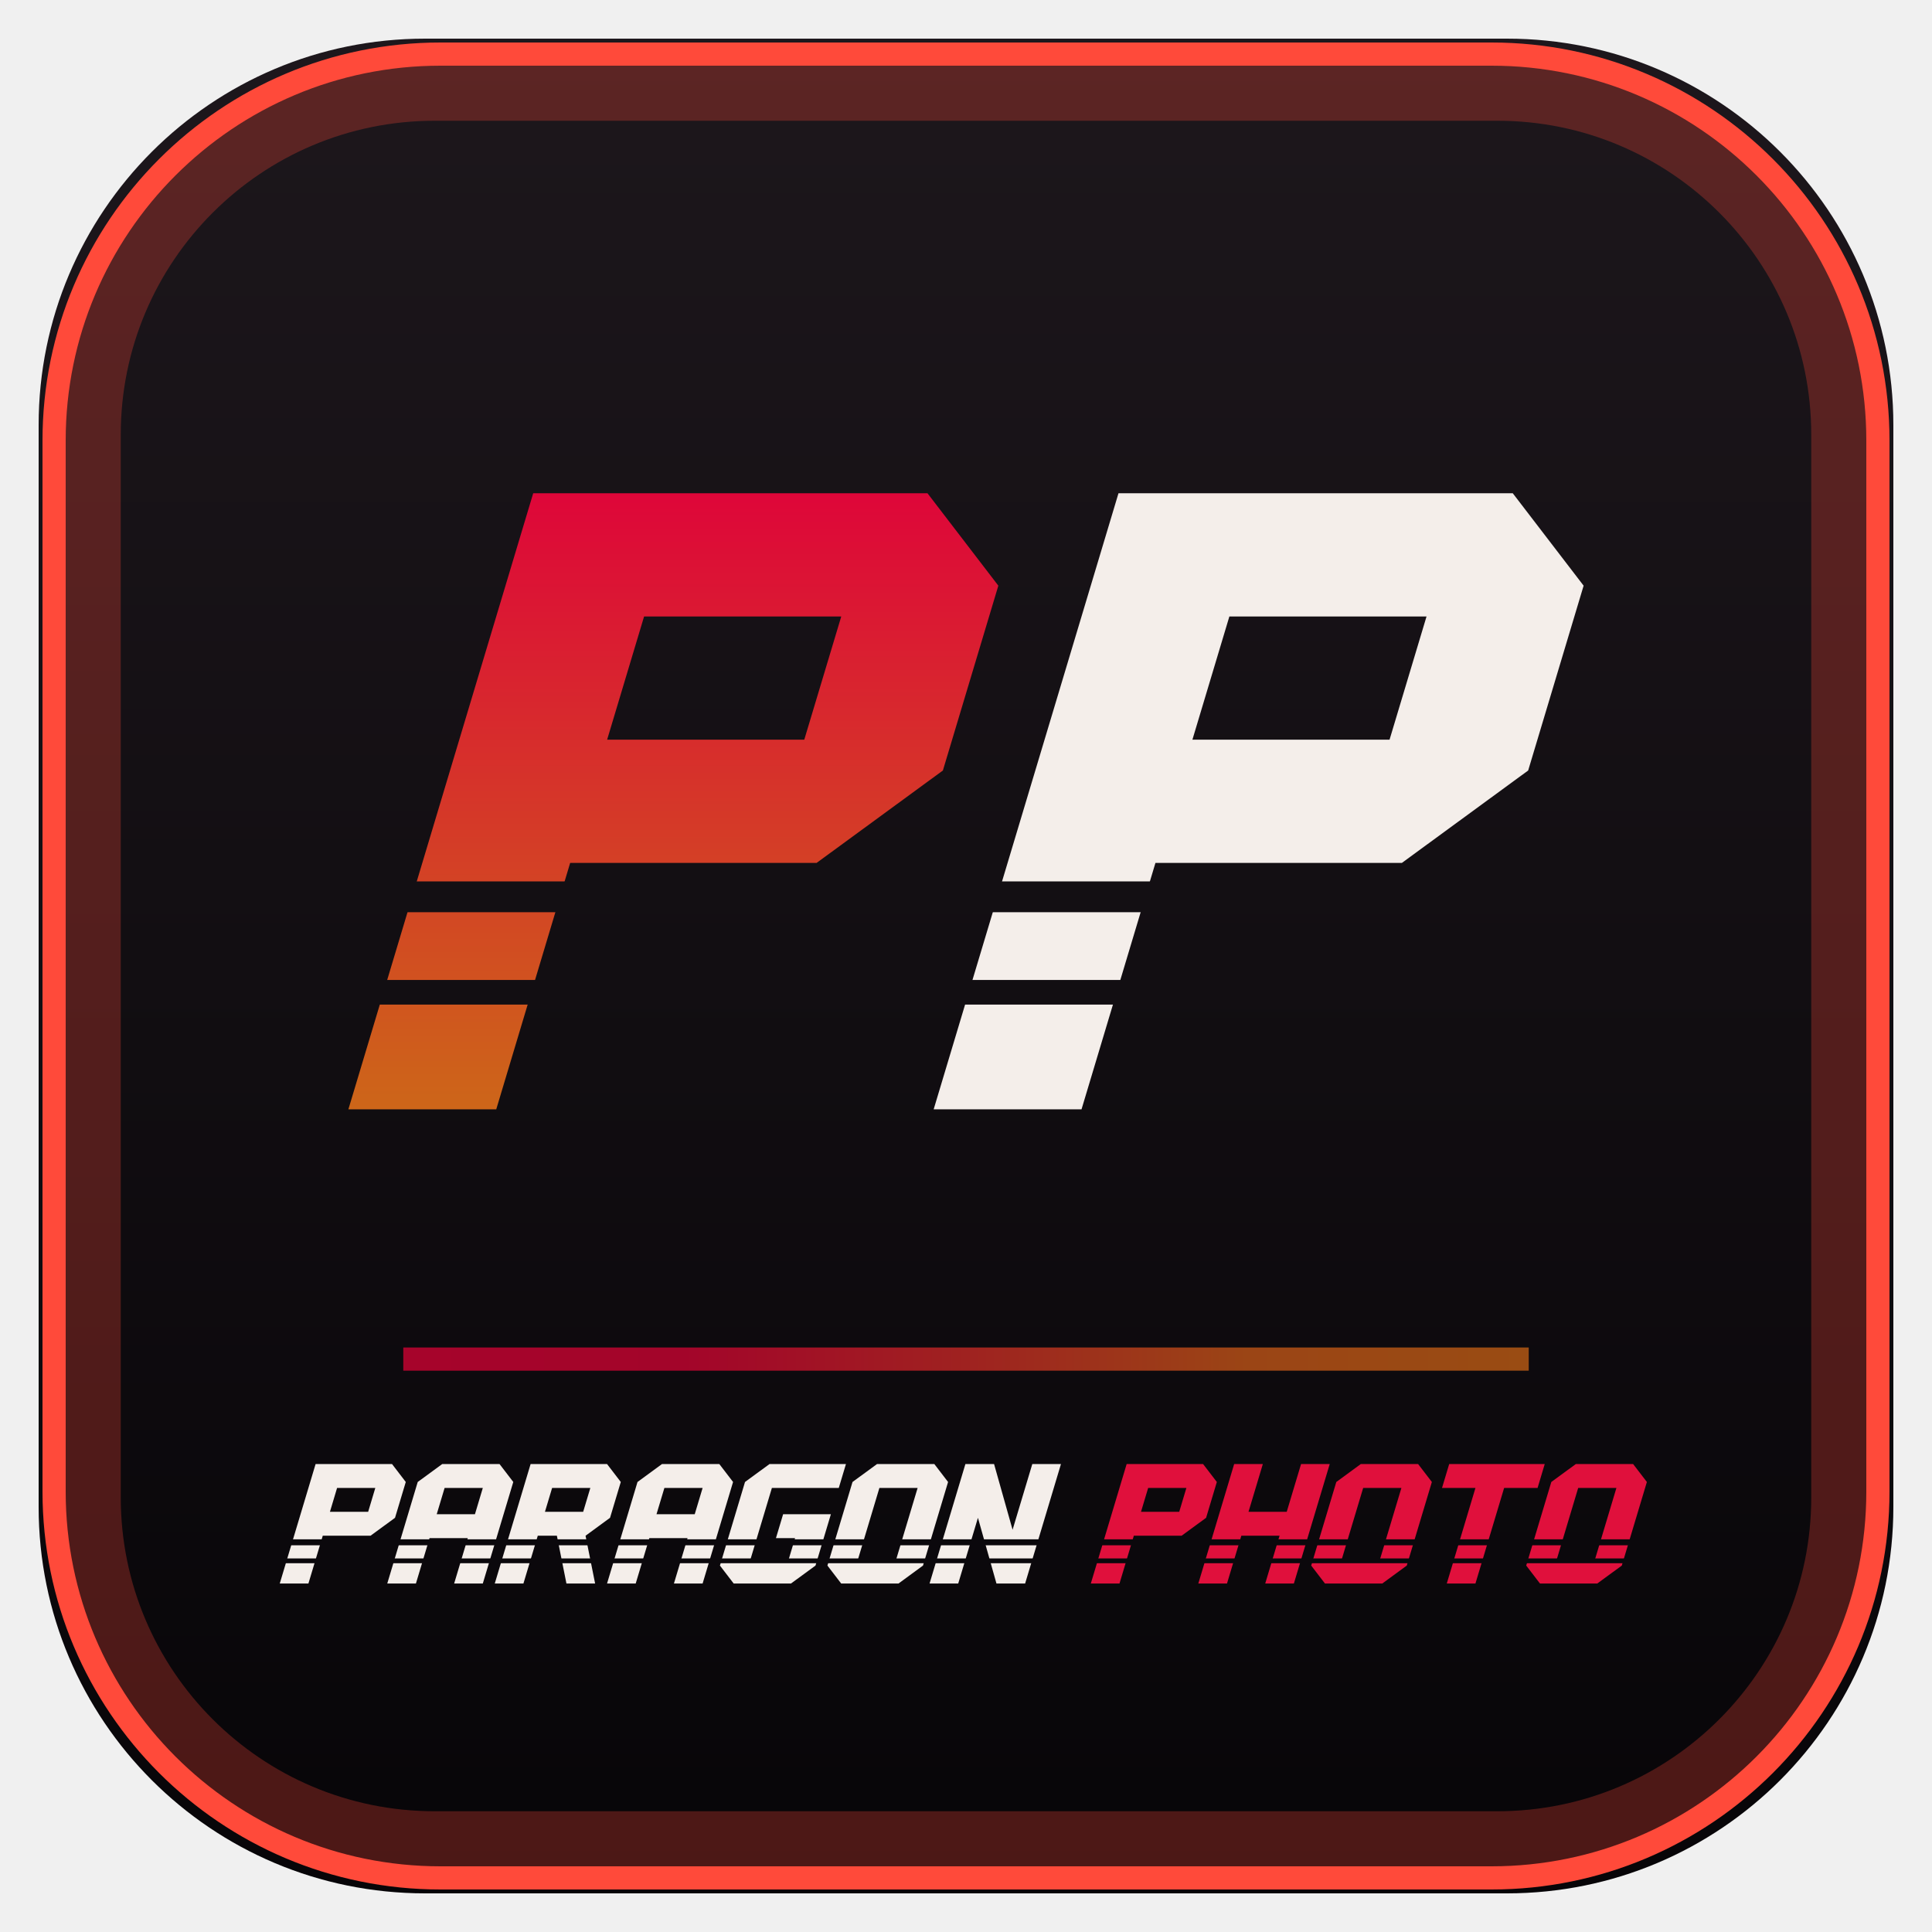
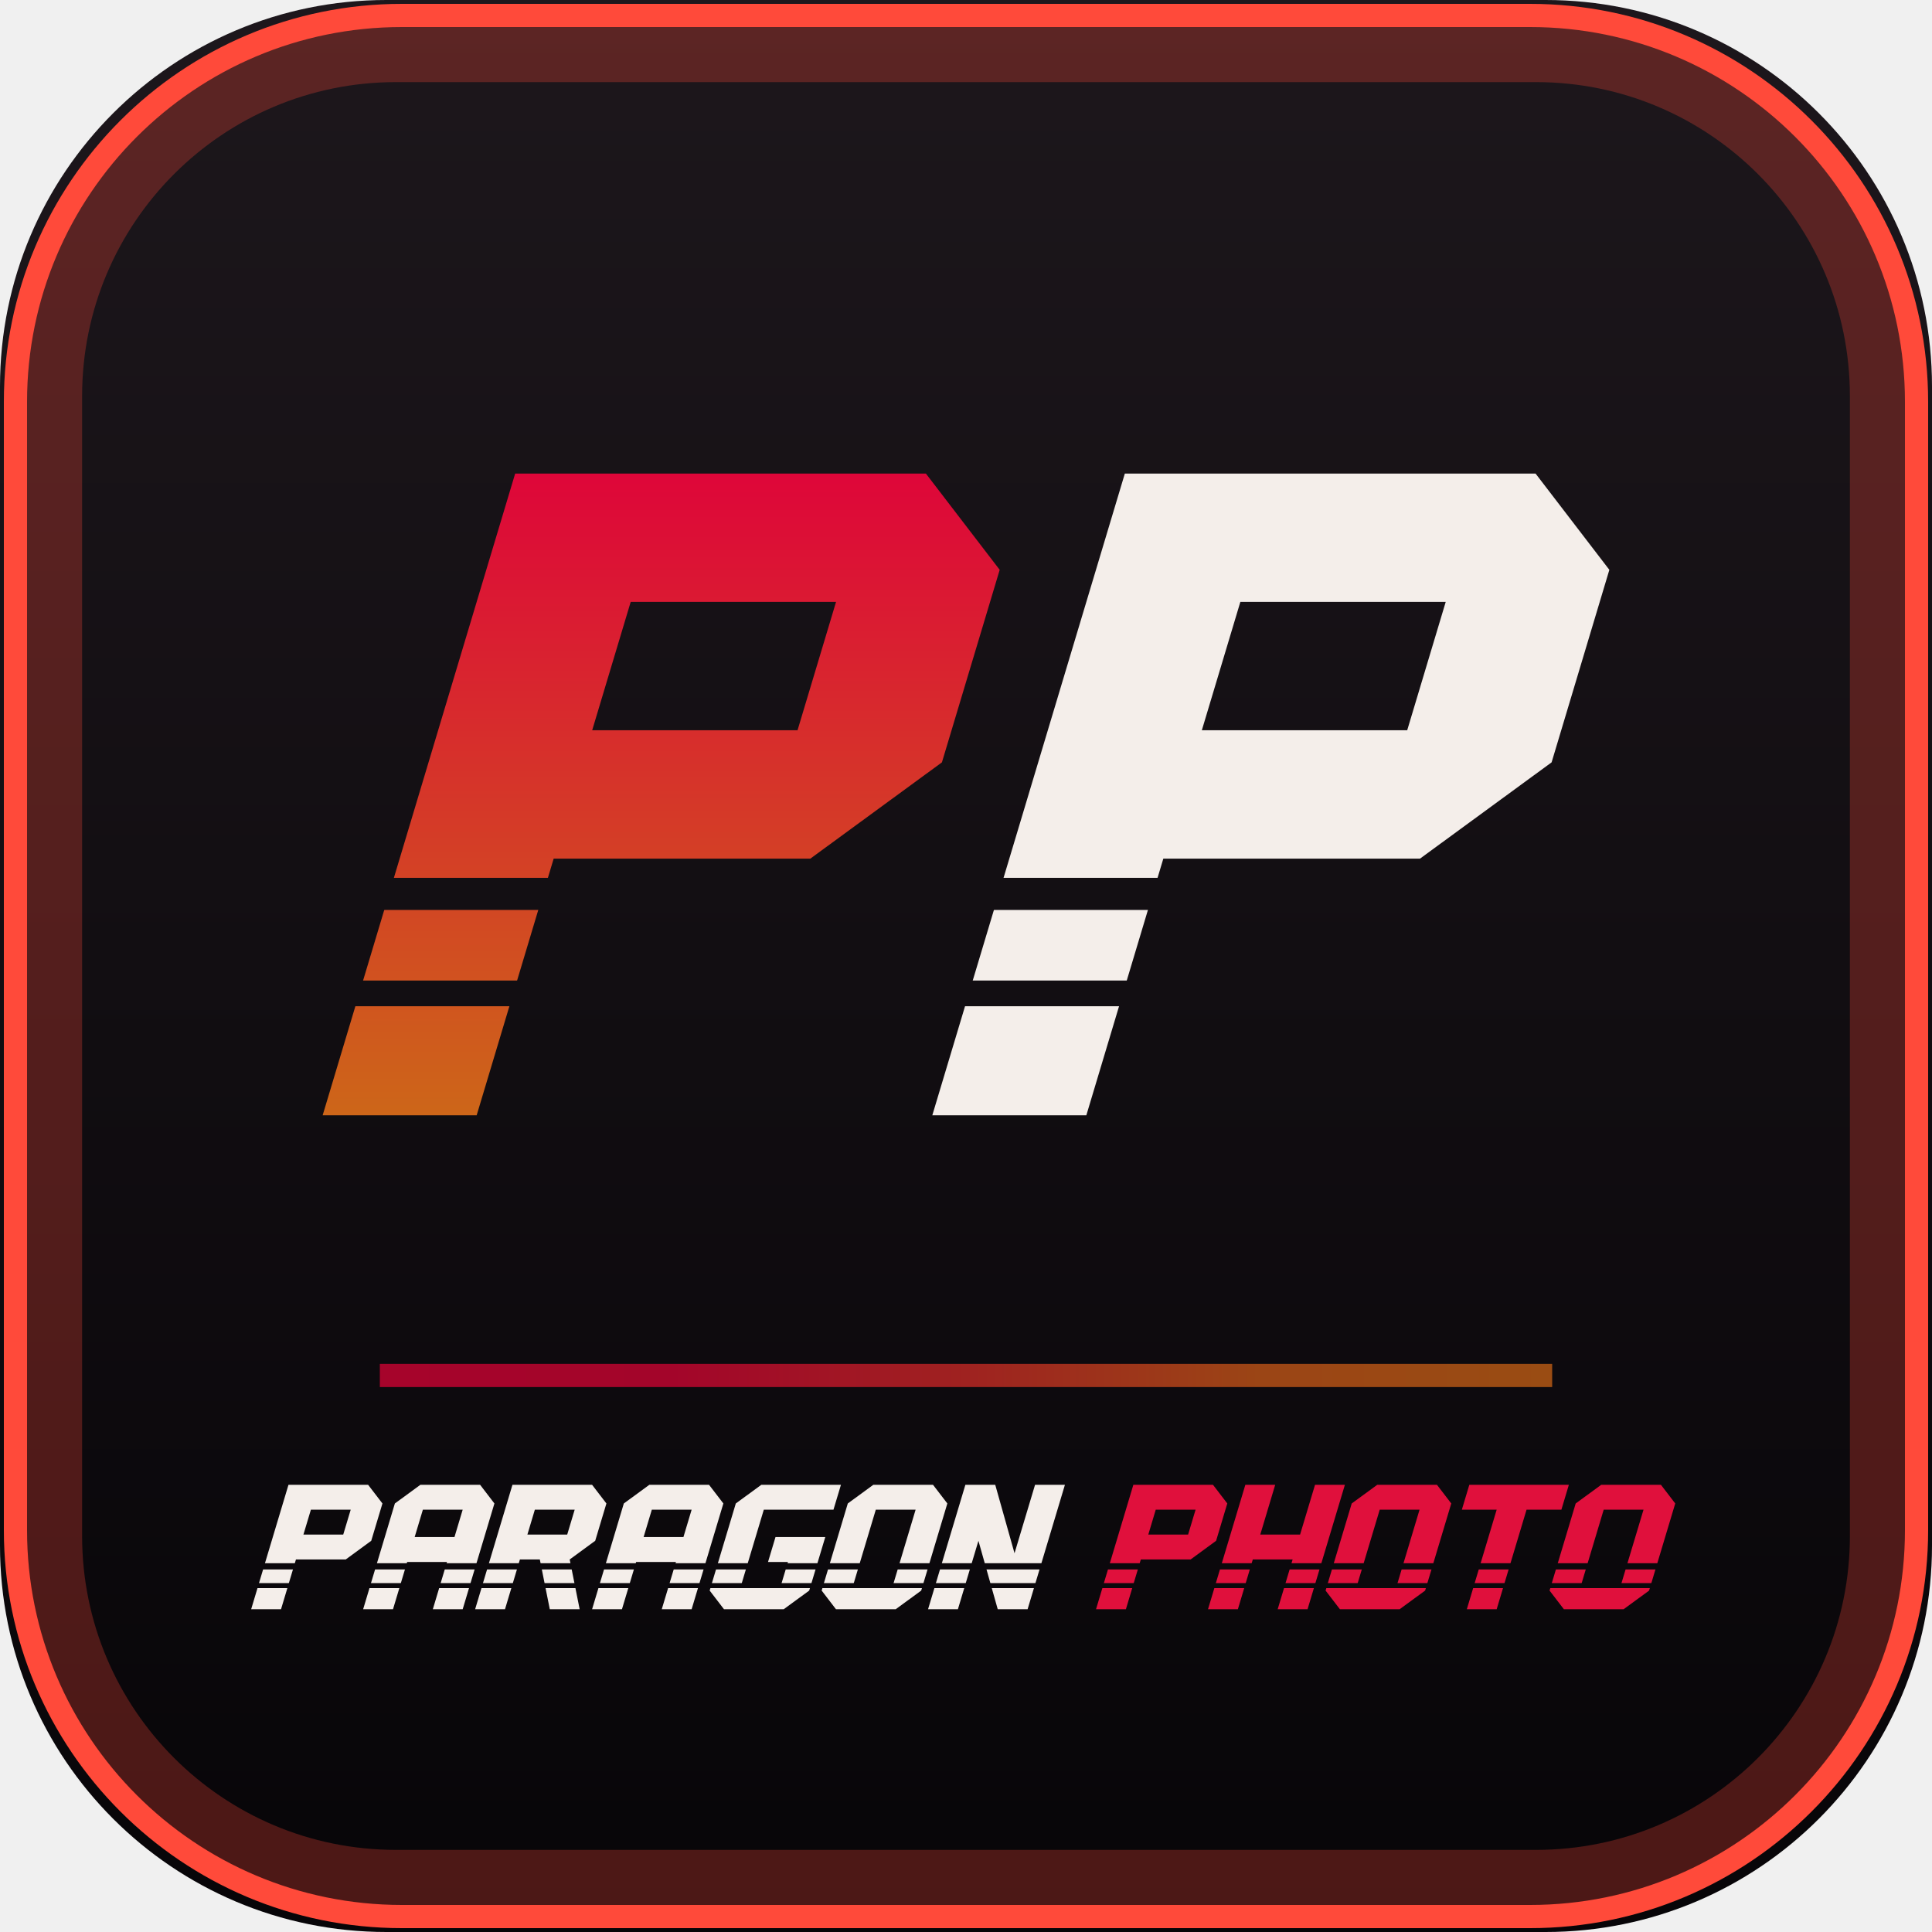
<svg xmlns="http://www.w3.org/2000/svg" viewBox="0 0 1024 1024" width="1024" height="1024">
  <defs>
-     <linearGradient id="tile" x1="0" y1="20.48" x2="0" y2="1003.52" gradientUnits="userSpaceOnUse">
+     <linearGradient id="tile" x1="0" y1="0.0" x2="0" y2="1024.0" gradientUnits="userSpaceOnUse">
      <stop offset="0" stop-color="#1d171c" />
      <stop offset="1" stop-color="#070508" />
    </linearGradient>
-     <linearGradient id="seven" x1="0" y1="261.44" x2="0" y2="587.97" gradientUnits="userSpaceOnUse">
+     <linearGradient id="seven" x1="0" y1="251.00" x2="0" y2="591.14" gradientUnits="userSpaceOnUse">
      <stop offset="0" stop-color="#de0639" />
      <stop offset="1" stop-color="#cd6619" />
    </linearGradient>
    <mask id="cuts">
      <rect width="1024.0" height="1024.0" fill="white" />
-       <rect x="0" y="467.16" width="1024.0" height="16.33" fill="black" />
-       <rect x="0" y="519.40" width="1024.0" height="13.06" fill="black" />
+       <rect x="0" y="465.29" width="1024.0" height="17.01" fill="black" />
+       <rect x="0" y="519.71" width="1024.0" height="13.61" fill="black" />
    </mask>
-     <linearGradient id="neon" x1="213.75" y1="0" x2="810.25" y2="0" gradientUnits="userSpaceOnUse">
+     <linearGradient id="neon" x1="201.32" y1="0" x2="822.68" y2="0" gradientUnits="userSpaceOnUse">
      <stop offset="0.0" stop-color="#a6042b" />
      <stop offset="0.25" stop-color="#a3052a" />
      <stop offset="0.5" stop-color="#9f2220" />
      <stop offset="0.75" stop-color="#9b4515" />
      <stop offset="1.0" stop-color="#9a4c13" />
    </linearGradient>
  </defs>
-   <rect x="20.48" y="20.48" width="983.04" height="983.04" rx="204.8" fill="url(#tile)" />
-   <rect x="46.08" y="46.08" width="931.84" height="931.84" rx="184.32" fill="none" stroke="#ff4a3a" stroke-opacity="0.28" stroke-width="35.84" />
-   <rect x="28.672" y="28.672" width="966.656" height="966.656" rx="204.8" fill="none" stroke="#ff4a3a" stroke-width="12.288" />
+   <rect x="0.0" y="0.0" width="1024.0" height="1024.0" rx="204.8" fill="url(#tile)" />
+   <rect x="25.6" y="25.6" width="972.8" height="972.8" rx="184.32" fill="none" stroke="#ff4a3a" stroke-opacity="0.28" stroke-width="35.84" />
+   <rect x="8.192" y="8.192" width="1007.616" height="1007.616" rx="204.8" fill="none" stroke="#ff4a3a" stroke-width="12.288" />
  <g mask="url(#cuts)" fill-rule="evenodd">
-     <path fill="url(#seven)" d="M282.61,261.44 L491.59,261.44 L529.14,310.42 L499.75,408.38 L432.82,457.36 L302.20,457.36 L263.02,587.97 L184.65,587.97 Z M341.38,326.75 L445.88,326.75 L426.28,392.05 L321.79,392.05 Z" />
-     <path fill="#f4eeea" d="M592.82,261.44 L801.80,261.44 L839.35,310.42 L809.96,408.38 L743.02,457.36 L612.41,457.36 L573.23,587.97 L494.86,587.97 Z M651.59,326.75 L756.09,326.75 L736.49,392.05 L632.00,392.05 Z" />
+     <path fill="url(#seven)" d="M273.05,251.00 L490.74,251.00 L529.86,302.02 L499.24,404.06 L429.52,455.08 L293.46,455.08 L252.64,591.14 L171.01,591.14 Z M334.28,319.03 L443.12,319.03 L422.71,387.05 L313.87,387.05 Z" />
+     <path fill="#f4eeea" d="M596.19,251.00 L813.88,251.00 L852.99,302.02 L822.38,404.06 L752.65,455.08 L616.59,455.08 L575.78,591.14 L494.14,591.14 Z M657.41,319.03 L766.26,319.03 L745.85,387.05 L637.00,387.05 Z" />
  </g>
-   <rect x="213.75" y="714.20" width="596.51" height="12.29" fill="url(#neon)" />
+   <rect x="201.32" y="722.88" width="621.36" height="12.29" fill="url(#neon)" />
  <mask id="wordcuts">
    <rect width="1024.0" height="1024.0" fill="white" />
-     <rect x="0" y="815.87" width="1024.0" height="3.17" fill="black" />
-     <rect x="0" y="826.00" width="1024.0" height="2.53" fill="black" />
+     <rect x="0" y="828.53" width="1024.0" height="3.30" fill="black" />
+     <rect x="0" y="839.08" width="1024.0" height="2.64" fill="black" />
  </mask>
-   <path mask="url(#wordcuts)" fill-rule="evenodd" fill="#f4eeea" d="M167.27,775.98 L207.79,775.98 L215.07,785.48 L209.37,804.47 L196.39,813.97 L171.07,813.97 L163.47,839.29 L148.28,839.29 Z M178.66,788.64 L198.92,788.64 L195.13,801.30 L174.87,801.30 Z" />
-   <path mask="url(#wordcuts)" fill-rule="evenodd" fill="#f4eeea" d="M205.26,839.29 L221.40,785.48 L234.38,775.98 L264.77,775.98 L272.05,785.48 L255.90,839.29 L240.71,839.29 L247.93,815.23 L227.67,815.23 L220.45,839.29 Z M235.65,788.64 L255.90,788.64 L251.73,802.57 L231.47,802.57 Z" />
-   <path mask="url(#wordcuts)" fill-rule="evenodd" fill="#f4eeea" d="M281.23,775.98 L321.75,775.98 L329.03,785.48 L323.33,804.47 L310.35,813.97 L285.03,813.97 L277.43,839.29 L262.24,839.29 Z M295.16,813.97 L310.35,813.97 L315.42,839.29 L300.22,839.29 Z M292.63,788.64 L312.89,788.64 L309.09,801.30 L288.83,801.30 Z" />
-   <path mask="url(#wordcuts)" fill-rule="evenodd" fill="#f4eeea" d="M321.75,839.29 L337.89,785.48 L350.87,775.98 L381.26,775.98 L388.54,785.48 L372.40,839.29 L357.20,839.29 L364.42,815.23 L344.16,815.23 L336.94,839.29 Z M352.14,788.64 L372.40,788.64 L368.22,802.57 L347.96,802.57 Z" />
-   <path mask="url(#wordcuts)" fill-rule="evenodd" fill="#f4eeea" d="M407.85,775.98 L448.37,775.98 L444.57,788.64 L409.12,788.64 L397.72,826.63 L417.98,826.63 L421.40,815.23 L411.27,815.23 L415.07,802.57 L440.39,802.57 L432.23,829.79 L419.25,839.29 L388.86,839.29 L381.58,829.79 L394.87,785.48 Z" />
-   <path mask="url(#wordcuts)" fill-rule="evenodd" fill="#f4eeea" d="M464.83,775.98 L495.22,775.98 L502.50,785.48 L489.21,829.79 L476.23,839.29 L445.84,839.29 L438.56,829.79 L451.85,785.48 Z M466.10,788.64 L486.36,788.64 L474.96,826.63 L454.70,826.63 Z" />
-   <path mask="url(#wordcuts)" fill-rule="evenodd" fill="#f4eeea" d="M511.68,775.98 L526.88,775.98 L536.69,810.80 L547.14,775.98 L562.33,775.98 L543.34,839.29 L528.14,839.29 L518.33,804.47 L507.88,839.29 L492.69,839.29 Z" />
-   <path mask="url(#wordcuts)" fill-rule="evenodd" fill="#e0103c" d="M597.15,775.98 L637.67,775.98 L644.95,785.48 L639.26,804.47 L626.28,813.97 L600.95,813.97 L593.36,839.29 L578.16,839.29 Z M608.55,788.64 L628.81,788.64 L625.01,801.30 L604.75,801.30 Z" />
-   <path mask="url(#wordcuts)" fill-rule="evenodd" fill="#e0103c" d="M654.13,775.98 L669.33,775.98 L661.73,801.30 L681.99,801.30 L689.59,775.98 L704.78,775.98 L685.79,839.29 L670.60,839.29 L678.19,813.97 L657.93,813.97 L650.34,839.29 L635.14,839.29 Z" />
-   <path mask="url(#wordcuts)" fill-rule="evenodd" fill="#e0103c" d="M721.24,775.98 L751.63,775.98 L758.92,785.48 L745.62,829.79 L732.64,839.29 L702.25,839.29 L694.97,829.79 L708.27,785.48 Z M722.51,788.64 L742.77,788.64 L731.37,826.63 L711.11,826.63 Z" />
-   <path mask="url(#wordcuts)" fill-rule="evenodd" fill="#e0103c" d="M768.10,775.98 L818.74,775.98 L814.95,788.64 L797.22,788.64 L782.02,839.29 L766.83,839.29 L782.02,788.64 L764.30,788.64 Z" />
-   <path mask="url(#wordcuts)" fill-rule="evenodd" fill="#e0103c" d="M835.21,775.98 L865.59,775.98 L872.88,785.48 L859.58,829.79 L846.60,839.29 L816.21,839.29 L808.93,829.79 L822.23,785.48 Z M836.47,788.64 L856.73,788.64 L845.34,826.63 L825.08,826.63 Z" />
+   <path mask="url(#wordcuts)" fill-rule="evenodd" fill="#f4eeea" d="M152.90,786.98 L195.11,786.98 L202.70,796.87 L196.76,816.66 L183.24,826.55 L156.86,826.55 L148.95,852.93 L133.12,852.93 Z M164.78,800.17 L185.88,800.17 L181.92,813.36 L160.82,813.36 Z" />
+   <path mask="url(#wordcuts)" fill-rule="evenodd" fill="#f4eeea" d="M192.47,852.93 L209.29,796.87 L222.81,786.98 L254.47,786.98 L262.05,796.87 L245.23,852.93 L229.41,852.93 L236.92,827.87 L215.82,827.87 L208.30,852.93 Z M224.13,800.17 L245.23,800.17 L240.88,814.68 L219.78,814.68 Z" />
+   <path mask="url(#wordcuts)" fill-rule="evenodd" fill="#f4eeea" d="M271.61,786.98 L313.82,786.98 L321.41,796.87 L315.47,816.66 L301.95,826.55 L275.57,826.55 L267.66,852.93 L251.83,852.93 Z M286.12,826.55 L301.95,826.55 L307.23,852.93 L291.40,852.93 Z M283.48,800.17 L304.59,800.17 L300.63,813.36 L279.53,813.36 Z" />
+   <path mask="url(#wordcuts)" fill-rule="evenodd" fill="#f4eeea" d="M313.82,852.93 L330.64,796.87 L344.16,786.98 L375.81,786.98 L383.40,796.87 L366.58,852.93 L350.75,852.93 L358.27,827.87 L337.17,827.87 L329.65,852.93 Z M345.48,800.17 L366.58,800.17 L362.23,814.68 L341.12,814.68 Z" />
+   <path mask="url(#wordcuts)" fill-rule="evenodd" fill="#f4eeea" d="M403.51,786.98 L445.72,786.98 L441.76,800.17 L404.83,800.17 L392.96,839.74 L414.06,839.74 L417.63,827.87 L407.07,827.87 L411.03,814.68 L437.41,814.68 L428.90,843.04 L415.38,852.93 L383.73,852.93 L376.14,843.04 L389.99,796.87 Z" />
+   <path mask="url(#wordcuts)" fill-rule="evenodd" fill="#f4eeea" d="M462.87,786.98 L494.52,786.98 L502.11,796.87 L488.26,843.04 L474.74,852.93 L443.08,852.93 L435.50,843.04 L449.35,796.87 Z M464.19,800.17 L485.29,800.17 L473.42,839.74 L452.32,839.74 Z" />
+   <path mask="url(#wordcuts)" fill-rule="evenodd" fill="#f4eeea" d="M511.67,786.98 L527.50,786.98 L537.72,823.25 L548.60,786.98 L564.43,786.98 L544.65,852.93 L528.82,852.93 L518.59,816.66 L507.71,852.93 L491.89,852.93 Z" />
+   <path mask="url(#wordcuts)" fill-rule="evenodd" fill="#e0103c" d="M600.70,786.98 L642.91,786.98 L650.49,796.87 L644.56,816.66 L631.04,826.55 L604.66,826.55 L596.75,852.93 L580.92,852.93 Z M612.57,800.17 L633.68,800.17 L629.72,813.36 L608.62,813.36 Z" />
+   <path mask="url(#wordcuts)" fill-rule="evenodd" fill="#e0103c" d="M660.06,786.98 L675.88,786.98 L667.97,813.36 L689.07,813.36 L696.99,786.98 L712.82,786.98 L693.03,852.93 L677.20,852.93 L685.12,826.55 L664.01,826.55 L656.10,852.93 L640.27,852.93 Z" />
+   <path mask="url(#wordcuts)" fill-rule="evenodd" fill="#e0103c" d="M729.96,786.98 L761.62,786.98 L769.20,796.87 L755.35,843.04 L741.83,852.93 L710.18,852.93 L702.59,843.04 L716.44,796.87 Z M731.28,800.17 L752.39,800.17 L740.52,839.74 L719.41,839.74 Z" />
+   <path mask="url(#wordcuts)" fill-rule="evenodd" fill="#e0103c" d="M778.77,786.98 L831.53,786.98 L827.57,800.17 L809.10,800.17 L793.27,852.93 L777.45,852.93 L793.27,800.17 L774.81,800.17 Z" />
+   <path mask="url(#wordcuts)" fill-rule="evenodd" fill="#e0103c" d="M848.67,786.98 L880.33,786.98 L887.91,796.87 L874.06,843.04 L860.54,852.93 L828.89,852.93 L821.30,843.04 L835.15,796.87 Z M849.99,800.17 L871.10,800.17 L859.22,839.74 L838.12,839.74 Z" />
</svg>
